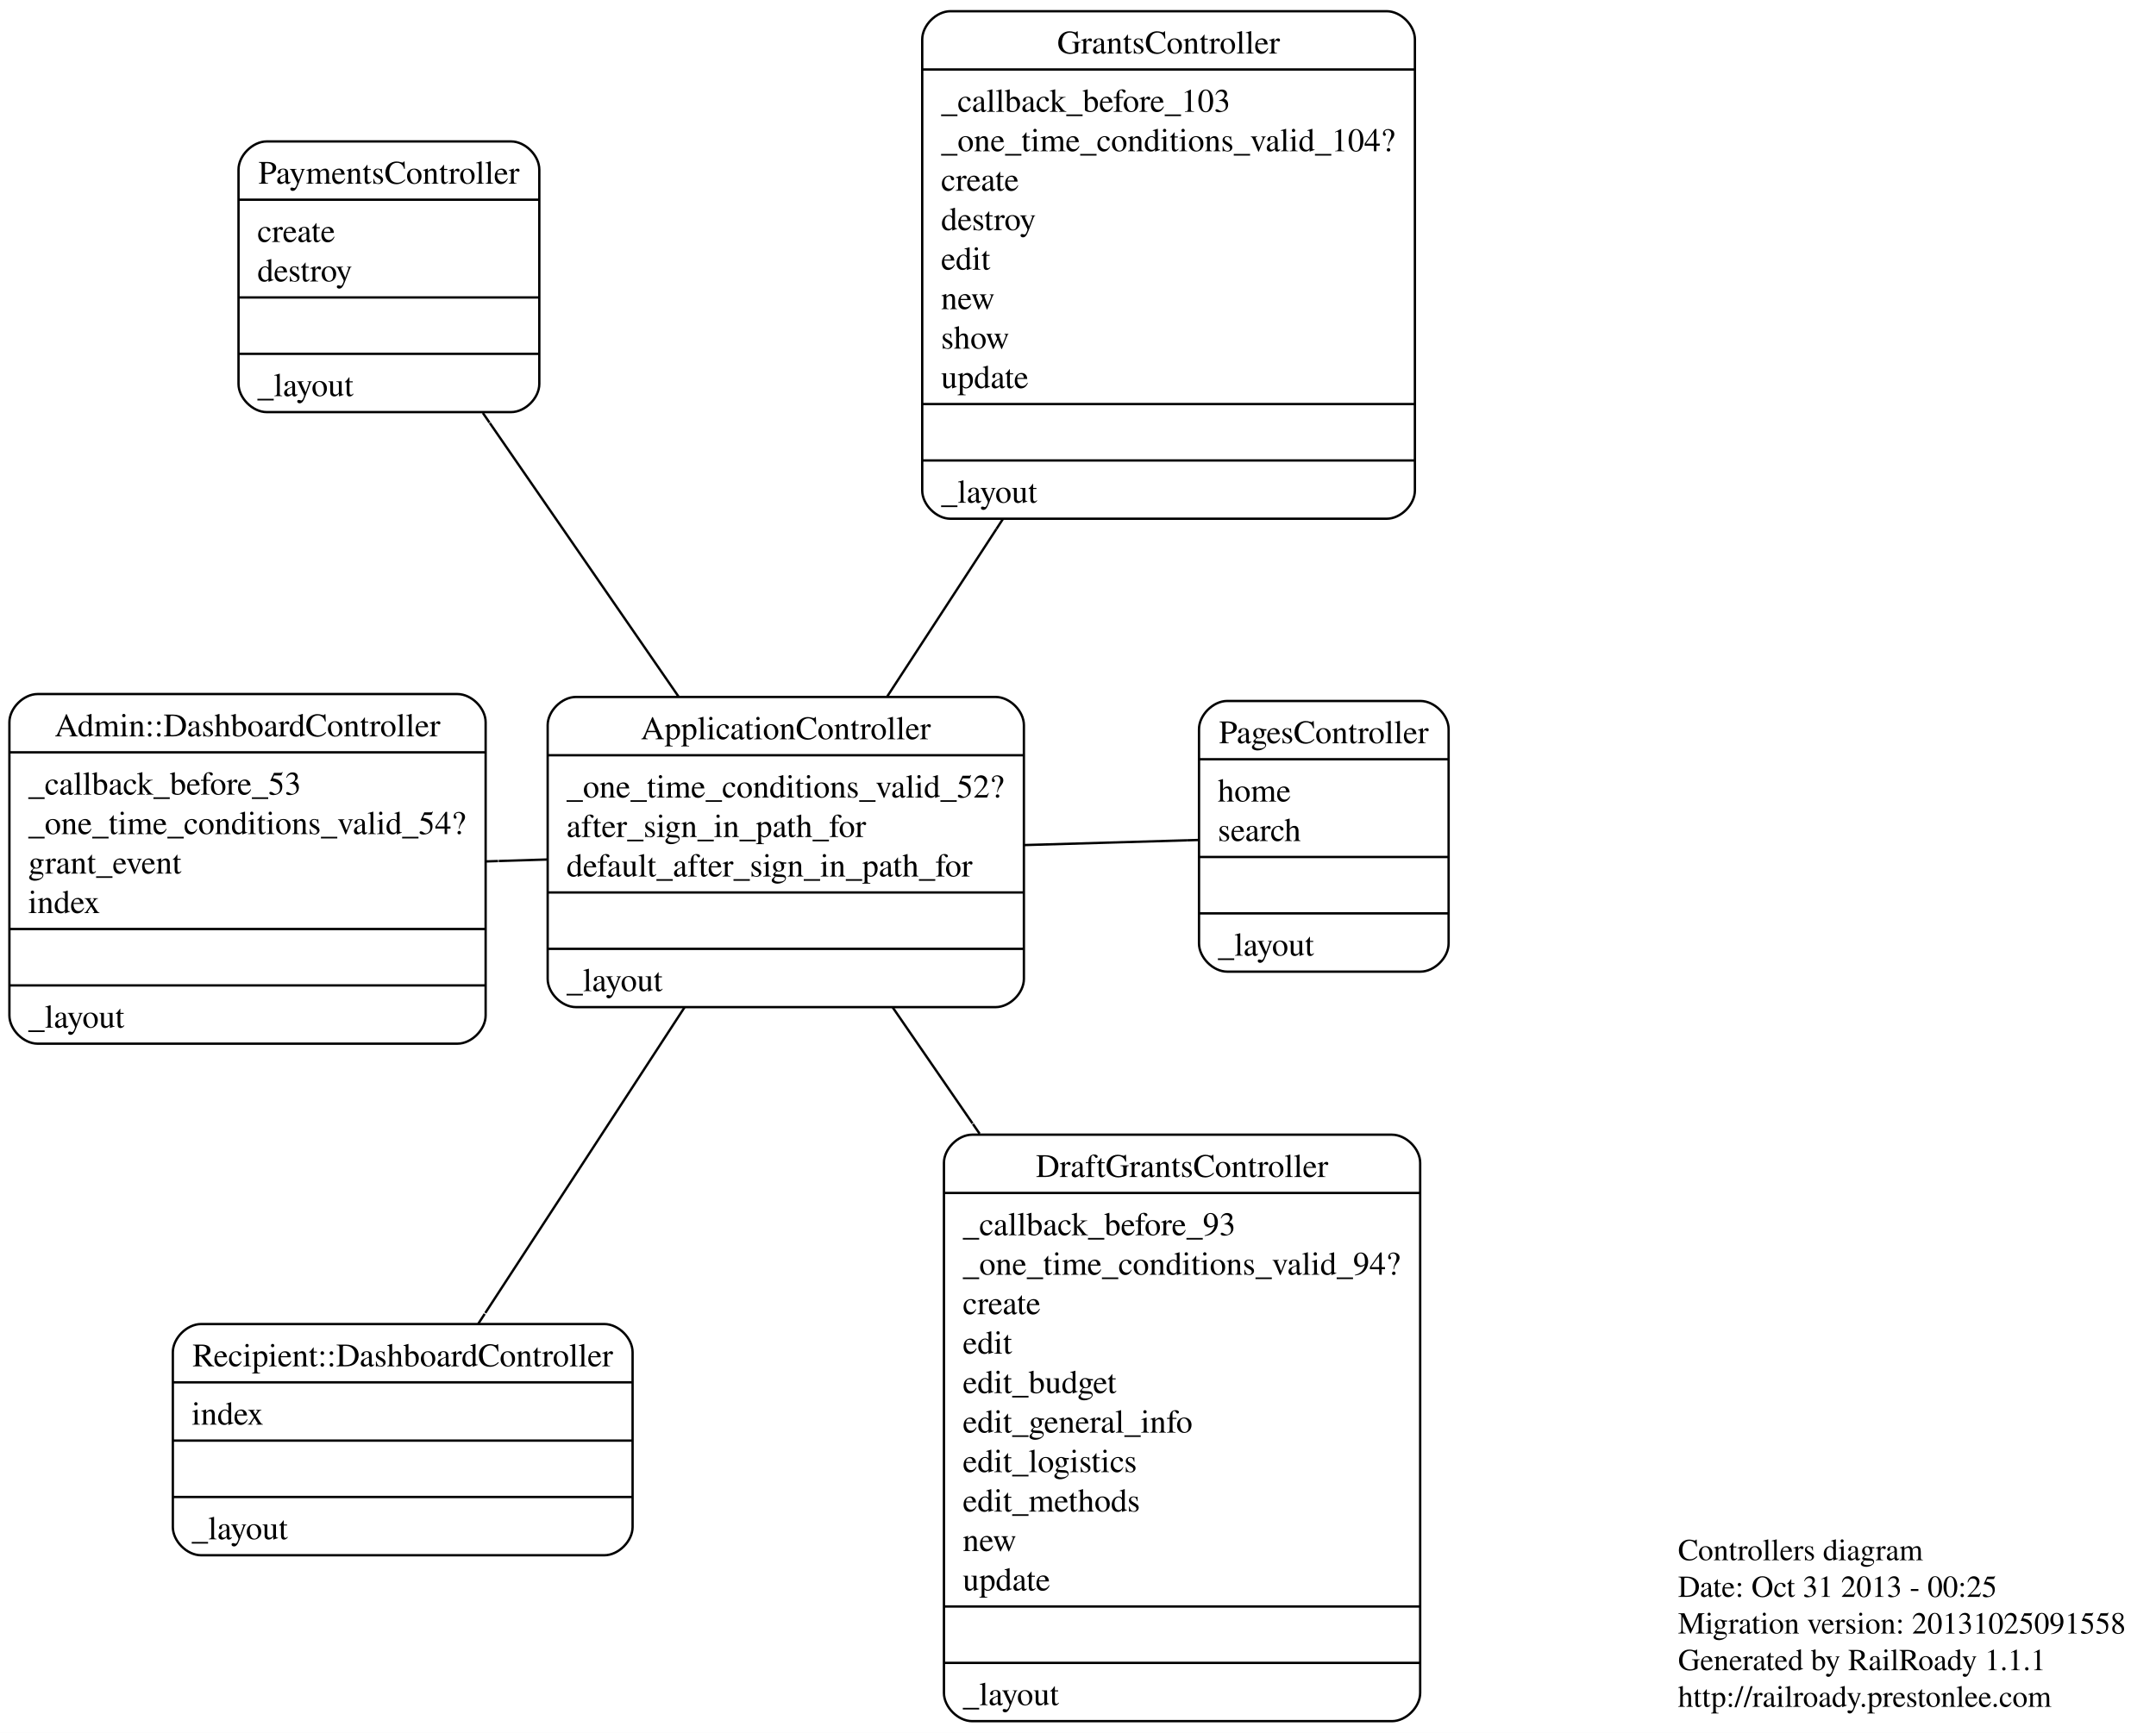
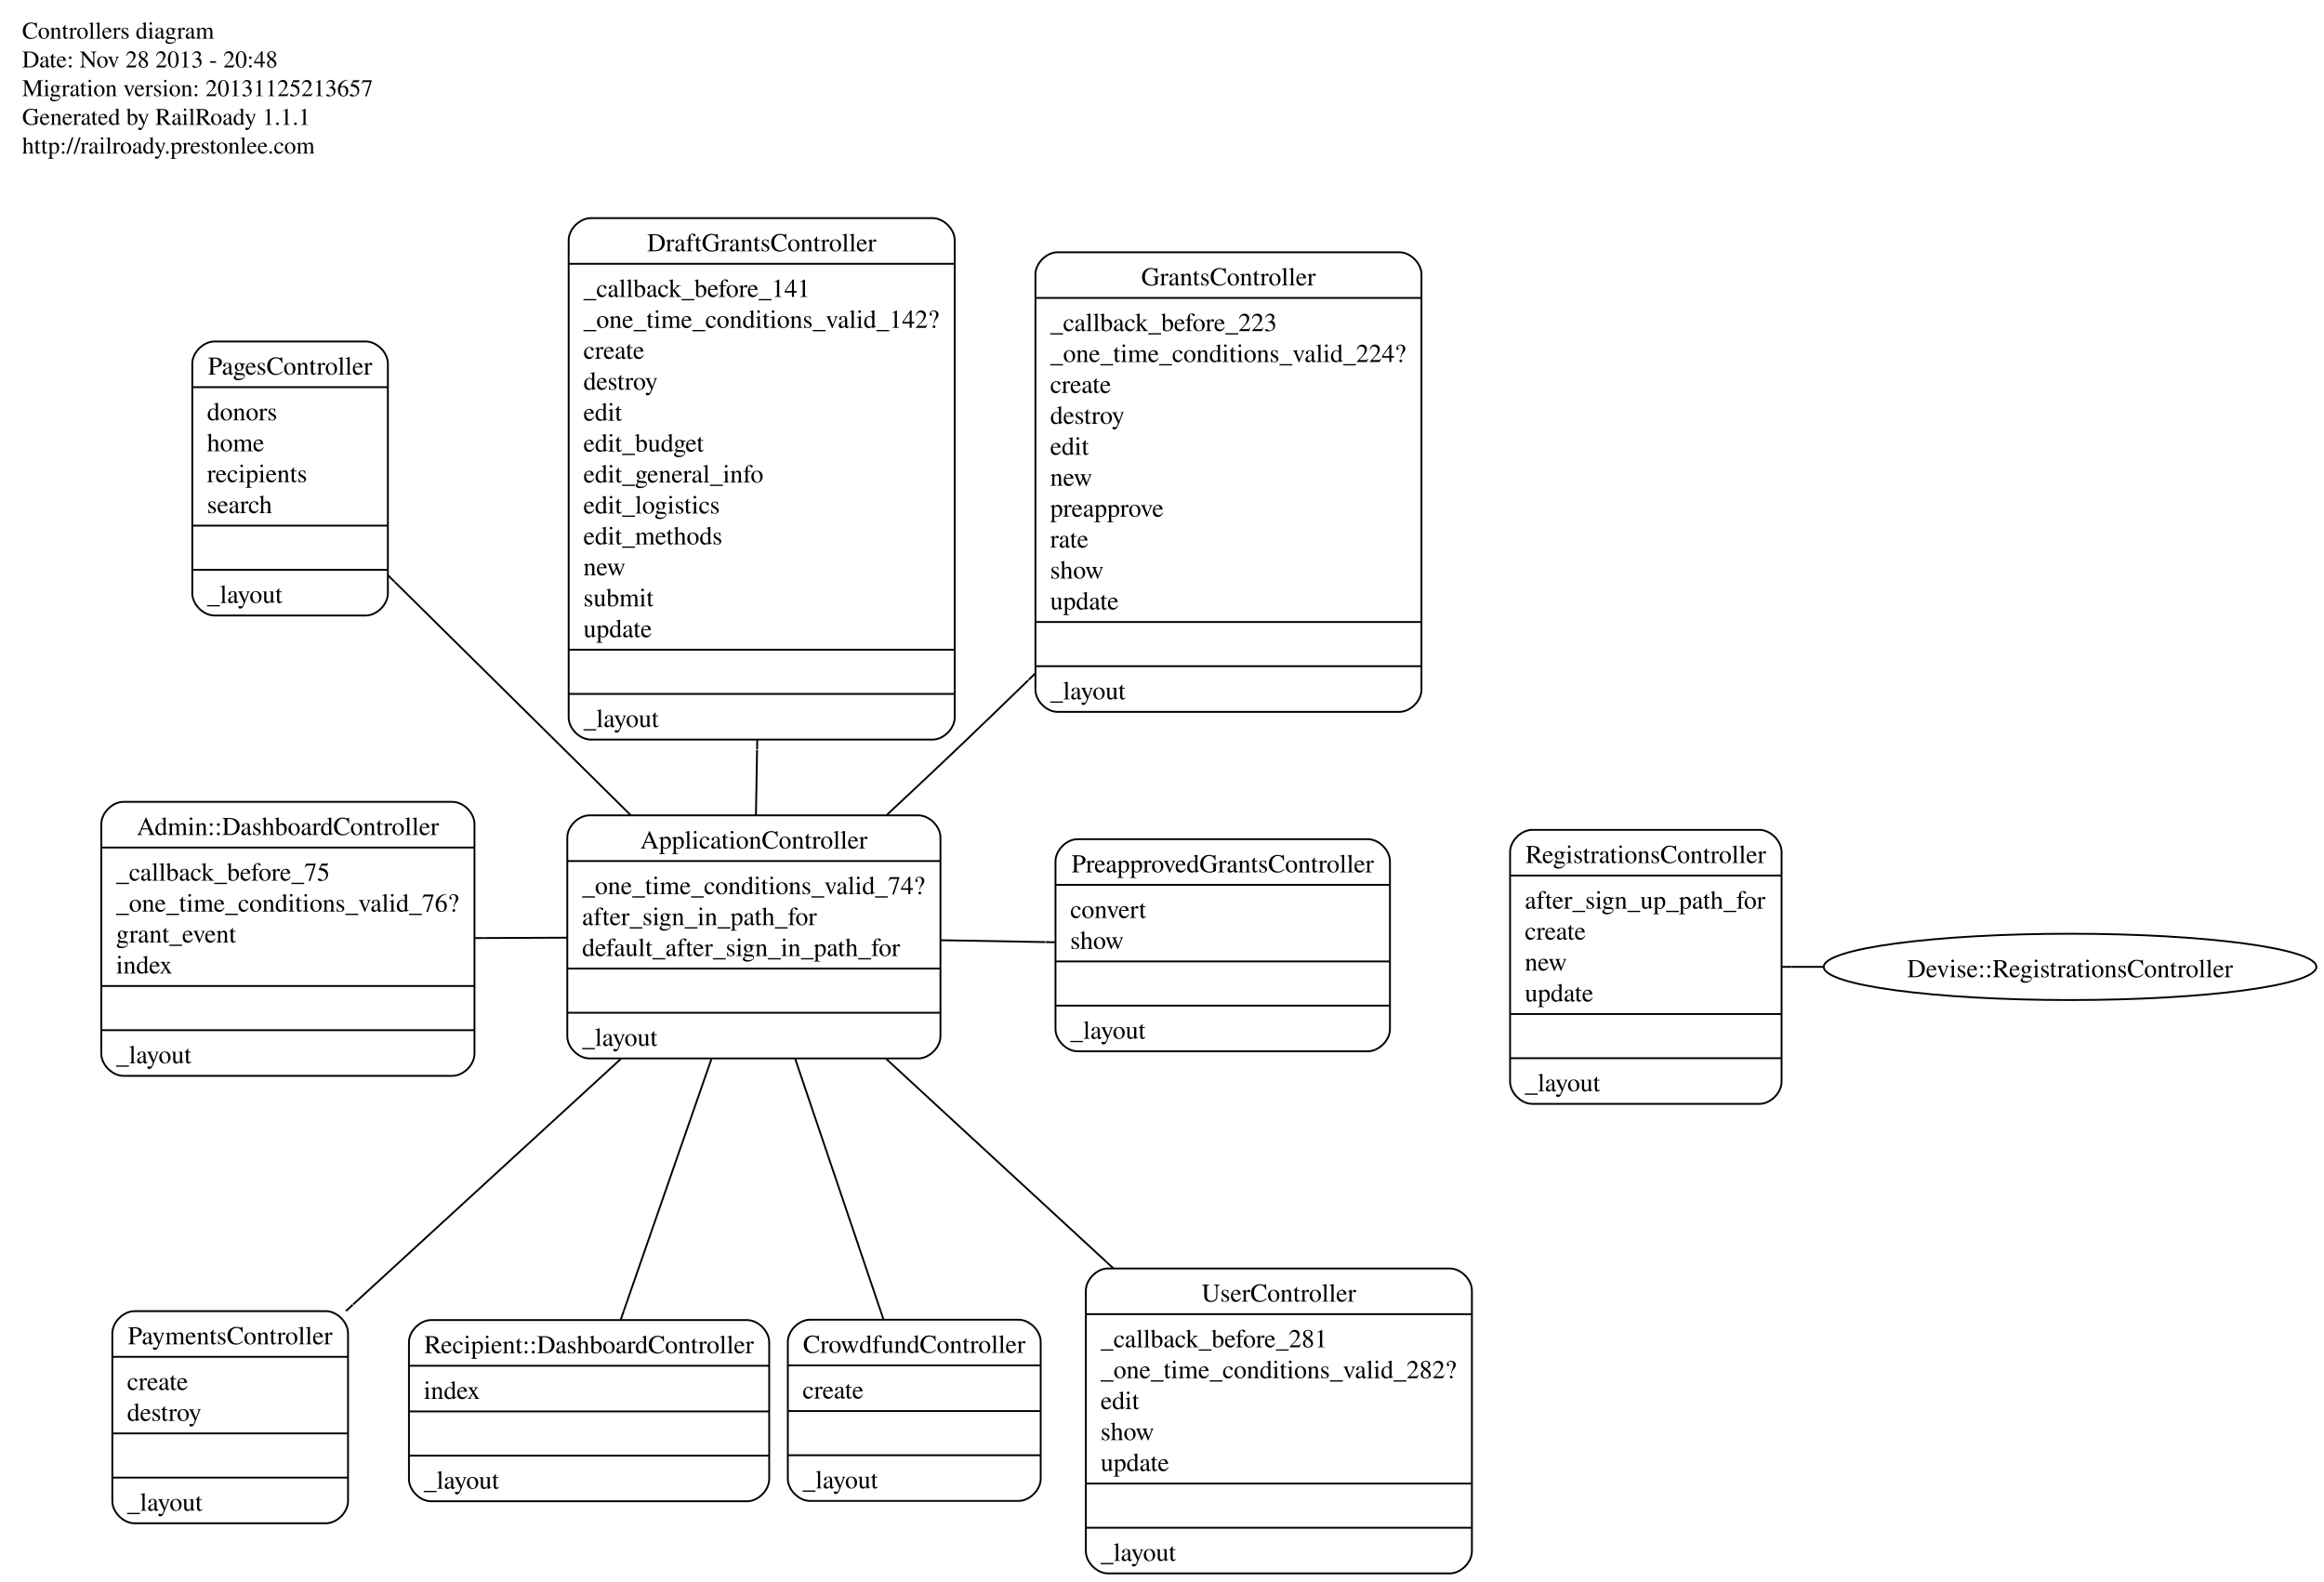
- <svg xmlns="http://www.w3.org/2000/svg" width="917pt" height="737pt" viewBox="0.00 0.00 917.38 736.76">
-   <g id="graph0" class="graph" transform="scale(1 1) rotate(0) translate(4 732.758)">
-     <polygon fill="white" stroke="white" points="-4,4 -4,-732.758 913.375,-732.758 913.375,4 -4,4" />
+ <svg xmlns="http://www.w3.org/2000/svg" width="1262pt" height="859pt" viewBox="0.00 0.00 1261.96 859.00">
+   <g id="graph0" class="graph" transform="scale(1 1) rotate(0) translate(4 855)">
+     <polygon fill="white" stroke="white" points="-4,4 -4,-855 1257.96,-855 1257.96,4 -4,4" />
    <g id="node1" class="node">
-       <text text-anchor="start" x="710" y="-69" font-family="Times,serif" font-size="13.00">Controllers diagram</text>
-       <text text-anchor="start" x="710" y="-53.4" font-family="Times,serif" font-size="13.00">Date: Oct 31 2013 - 00:25</text>
-       <text text-anchor="start" x="710" y="-37.8" font-family="Times,serif" font-size="13.00">Migration version: 20131025091558</text>
-       <text text-anchor="start" x="710" y="-22.2" font-family="Times,serif" font-size="13.00">Generated by RailRoady 1.1.1</text>
-       <text text-anchor="start" x="710" y="-6.6" font-family="Times,serif" font-size="13.00">http://railroady.prestonlee.com</text>
+       <text text-anchor="start" x="8" y="-834" font-family="Times,serif" font-size="13.00">Controllers diagram</text>
+       <text text-anchor="start" x="8" y="-818.4" font-family="Times,serif" font-size="13.00">Date: Nov 28 2013 - 20:48</text>
+       <text text-anchor="start" x="8" y="-802.8" font-family="Times,serif" font-size="13.00">Migration version: 20131125213657</text>
+       <text text-anchor="start" x="8" y="-787.2" font-family="Times,serif" font-size="13.00">Generated by RailRoady 1.1.1</text>
+       <text text-anchor="start" x="8" y="-771.6" font-family="Times,serif" font-size="13.00">http://railroady.prestonlee.com</text>
    </g>
    <g id="node2" class="node">
-       <path fill="none" stroke="black" d="M12,-288.838C12,-288.838 190.635,-288.838 190.635,-288.838 196.635,-288.838 202.635,-294.838 202.635,-300.838 202.635,-300.838 202.635,-425.638 202.635,-425.638 202.635,-431.638 196.635,-437.638 190.635,-437.638 190.635,-437.638 12,-437.638 12,-437.638 6,-437.638 0,-431.638 0,-425.638 0,-425.638 0,-300.838 0,-300.838 0,-294.838 6,-288.838 12,-288.838" />
-       <text text-anchor="middle" x="101.317" y="-419.638" font-family="Times,serif" font-size="14.00">Admin::DashboardController</text>
-       <polyline fill="none" stroke="black" points="0,-412.838 202.635,-412.838 " />
-       <text text-anchor="start" x="8" y="-394.838" font-family="Times,serif" font-size="14.00">_callback_before_53</text>
-       <text text-anchor="start" x="8" y="-378.038" font-family="Times,serif" font-size="14.00">_one_time_conditions_valid_54?</text>
-       <text text-anchor="start" x="8" y="-361.238" font-family="Times,serif" font-size="14.00">grant_event</text>
-       <text text-anchor="start" x="8" y="-344.438" font-family="Times,serif" font-size="14.00">index</text>
-       <polyline fill="none" stroke="black" points="0,-337.638 202.635,-337.638 " />
-       <polyline fill="none" stroke="black" points="0,-313.638 202.635,-313.638 " />
-       <text text-anchor="start" x="8" y="-295.638" font-family="Times,serif" font-size="14.00">_layout</text>
+       <path fill="none" stroke="black" d="M63,-270.717C63,-270.717 241.635,-270.717 241.635,-270.717 247.635,-270.717 253.635,-276.717 253.635,-282.717 253.635,-282.717 253.635,-407.517 253.635,-407.517 253.635,-413.517 247.635,-419.517 241.635,-419.517 241.635,-419.517 63,-419.517 63,-419.517 57,-419.517 51,-413.517 51,-407.517 51,-407.517 51,-282.717 51,-282.717 51,-276.717 57,-270.717 63,-270.717" />
+       <text text-anchor="middle" x="152.317" y="-401.517" font-family="Times,serif" font-size="14.00">Admin::DashboardController</text>
+       <polyline fill="none" stroke="black" points="51,-394.717 253.635,-394.717 " />
+       <text text-anchor="start" x="59" y="-376.717" font-family="Times,serif" font-size="14.00">_callback_before_75</text>
+       <text text-anchor="start" x="59" y="-359.917" font-family="Times,serif" font-size="14.00">_one_time_conditions_valid_76?</text>
+       <text text-anchor="start" x="59" y="-343.117" font-family="Times,serif" font-size="14.00">grant_event</text>
+       <text text-anchor="start" x="59" y="-326.317" font-family="Times,serif" font-size="14.00">index</text>
+       <polyline fill="none" stroke="black" points="51,-319.517 253.635,-319.517 " />
+       <polyline fill="none" stroke="black" points="51,-295.517 253.635,-295.517 " />
+       <text text-anchor="start" x="59" y="-277.517" font-family="Times,serif" font-size="14.00">_layout</text>
    </g>
    <g id="node3" class="node">
-       <path fill="none" stroke="black" d="M241.035,-304.397C241.035,-304.397 419.67,-304.397 419.67,-304.397 425.67,-304.397 431.67,-310.397 431.67,-316.397 431.67,-316.397 431.67,-424.397 431.67,-424.397 431.67,-430.397 425.67,-436.397 419.67,-436.397 419.67,-436.397 241.035,-436.397 241.035,-436.397 235.035,-436.397 229.035,-430.397 229.035,-424.397 229.035,-424.397 229.035,-316.397 229.035,-316.397 229.035,-310.397 235.035,-304.397 241.035,-304.397" />
-       <text text-anchor="middle" x="330.353" y="-418.397" font-family="Times,serif" font-size="14.00">ApplicationController</text>
-       <polyline fill="none" stroke="black" points="229.035,-411.597 431.67,-411.597 " />
-       <text text-anchor="start" x="237.035" y="-393.597" font-family="Times,serif" font-size="14.00">_one_time_conditions_valid_52?</text>
-       <text text-anchor="start" x="237.035" y="-376.797" font-family="Times,serif" font-size="14.00">after_sign_in_path_for</text>
-       <text text-anchor="start" x="237.035" y="-359.997" font-family="Times,serif" font-size="14.00">default_after_sign_in_path_for</text>
-       <polyline fill="none" stroke="black" points="229.035,-353.197 431.67,-353.197 " />
-       <polyline fill="none" stroke="black" points="229.035,-329.197 431.67,-329.197 " />
-       <text text-anchor="start" x="237.035" y="-311.197" font-family="Times,serif" font-size="14.00">_layout</text>
+       <path fill="none" stroke="black" d="M316.043,-280.184C316.043,-280.184 494.677,-280.184 494.677,-280.184 500.677,-280.184 506.677,-286.184 506.677,-292.184 506.677,-292.184 506.677,-400.184 506.677,-400.184 506.677,-406.184 500.677,-412.184 494.677,-412.184 494.677,-412.184 316.043,-412.184 316.043,-412.184 310.043,-412.184 304.043,-406.184 304.043,-400.184 304.043,-400.184 304.043,-292.184 304.043,-292.184 304.043,-286.184 310.043,-280.184 316.043,-280.184" />
+       <text text-anchor="middle" x="405.36" y="-394.184" font-family="Times,serif" font-size="14.00">ApplicationController</text>
+       <polyline fill="none" stroke="black" points="304.043,-387.384 506.677,-387.384 " />
+       <text text-anchor="start" x="312.043" y="-369.384" font-family="Times,serif" font-size="14.00">_one_time_conditions_valid_74?</text>
+       <text text-anchor="start" x="312.043" y="-352.584" font-family="Times,serif" font-size="14.00">after_sign_in_path_for</text>
+       <text text-anchor="start" x="312.043" y="-335.784" font-family="Times,serif" font-size="14.00">default_after_sign_in_path_for</text>
+       <polyline fill="none" stroke="black" points="304.043,-328.984 506.677,-328.984 " />
+       <polyline fill="none" stroke="black" points="304.043,-304.984 506.677,-304.984 " />
+       <text text-anchor="start" x="312.043" y="-286.984" font-family="Times,serif" font-size="14.00">_layout</text>
    </g>
    <g id="edge1" class="edge">
-       <path fill="none" stroke="black" d="M228.894,-367.225C222.029,-367.011 215.101,-366.794 208.209,-366.579" />
-       <polyline fill="none" stroke="black" points="202.948,-366.414 207.945,-366.571 " />
+       <path fill="none" stroke="black" d="M303.896,-345.756C289.072,-345.694 273.77,-345.629 258.849,-345.566" />
+       <polyline fill="none" stroke="black" points="253.804,-345.545 258.804,-345.566 " />
    </g>
    <g id="node4" class="node">
-       <path fill="none" stroke="black" d="M409.648,-0.5C409.648,-0.5 588.282,-0.5 588.282,-0.5 594.282,-0.5 600.282,-6.5 600.282,-12.5 600.282,-12.5 600.282,-238.1 600.282,-238.1 600.282,-244.1 594.282,-250.1 588.282,-250.1 588.282,-250.1 409.648,-250.1 409.648,-250.1 403.648,-250.1 397.648,-244.1 397.648,-238.1 397.648,-238.1 397.648,-12.5 397.648,-12.5 397.648,-6.5 403.648,-0.5 409.648,-0.5" />
-       <text text-anchor="middle" x="498.965" y="-232.1" font-family="Times,serif" font-size="14.00">DraftGrantsController</text>
-       <polyline fill="none" stroke="black" points="397.648,-225.3 600.282,-225.3 " />
-       <text text-anchor="start" x="405.648" y="-207.3" font-family="Times,serif" font-size="14.00">_callback_before_93</text>
-       <text text-anchor="start" x="405.648" y="-190.5" font-family="Times,serif" font-size="14.00">_one_time_conditions_valid_94?</text>
-       <text text-anchor="start" x="405.648" y="-173.7" font-family="Times,serif" font-size="14.00">create</text>
-       <text text-anchor="start" x="405.648" y="-156.9" font-family="Times,serif" font-size="14.00">edit</text>
-       <text text-anchor="start" x="405.648" y="-140.1" font-family="Times,serif" font-size="14.00">edit_budget</text>
-       <text text-anchor="start" x="405.648" y="-123.3" font-family="Times,serif" font-size="14.00">edit_general_info</text>
-       <text text-anchor="start" x="405.648" y="-106.5" font-family="Times,serif" font-size="14.00">edit_logistics</text>
-       <text text-anchor="start" x="405.648" y="-89.7" font-family="Times,serif" font-size="14.00">edit_methods</text>
-       <text text-anchor="start" x="405.648" y="-72.9" font-family="Times,serif" font-size="14.00">new</text>
-       <text text-anchor="start" x="405.648" y="-56.1" font-family="Times,serif" font-size="14.00">update</text>
-       <polyline fill="none" stroke="black" points="397.648,-49.3 600.282,-49.3 " />
-       <polyline fill="none" stroke="black" points="397.648,-25.3 600.282,-25.3 " />
-       <text text-anchor="start" x="405.648" y="-7.3" font-family="Times,serif" font-size="14.00">_layout</text>
+       <path fill="none" stroke="black" d="M435.795,-39.868C435.795,-39.868 549.112,-39.868 549.112,-39.868 555.112,-39.868 561.112,-45.868 561.112,-51.868 561.112,-51.868 561.112,-126.268 561.112,-126.268 561.112,-132.268 555.112,-138.268 549.112,-138.268 549.112,-138.268 435.795,-138.268 435.795,-138.268 429.795,-138.268 423.795,-132.268 423.795,-126.268 423.795,-126.268 423.795,-51.868 423.795,-51.868 423.795,-45.868 429.795,-39.868 435.795,-39.868" />
+       <text text-anchor="middle" x="492.454" y="-120.268" font-family="Times,serif" font-size="14.00">CrowdfundController</text>
+       <polyline fill="none" stroke="black" points="423.795,-113.468 561.112,-113.468 " />
+       <text text-anchor="start" x="431.795" y="-95.469" font-family="Times,serif" font-size="14.00">create</text>
+       <polyline fill="none" stroke="black" points="423.795,-88.668 561.112,-88.668 " />
+       <polyline fill="none" stroke="black" points="423.795,-64.668 561.112,-64.668 " />
+       <text text-anchor="start" x="431.795" y="-46.669" font-family="Times,serif" font-size="14.00">_layout</text>
    </g>
    <g id="edge2" class="edge">
-       <path fill="none" stroke="black" d="M375.76,-304.393C386.37,-288.969 398.033,-272.015 409.823,-254.877" />
-       <polyline fill="none" stroke="black" points="412.823,-250.517 409.989,-254.636 " />
+       <path fill="none" stroke="black" d="M427.789,-279.97C442.173,-237.505 460.614,-183.066 474.119,-143.196" />
+       <polyline fill="none" stroke="black" points="475.741,-138.408 474.137,-143.143 " />
    </g>
    <g id="node5" class="node">
-       <path fill="none" stroke="black" d="M400.405,-512.258C400.405,-512.258 586.04,-512.258 586.04,-512.258 592.04,-512.258 598.04,-518.258 598.04,-524.258 598.04,-524.258 598.04,-716.258 598.04,-716.258 598.04,-722.258 592.04,-728.258 586.04,-728.258 586.04,-728.258 400.405,-728.258 400.405,-728.258 394.405,-728.258 388.405,-722.258 388.405,-716.258 388.405,-716.258 388.405,-524.258 388.405,-524.258 388.405,-518.258 394.405,-512.258 400.405,-512.258" />
-       <text text-anchor="middle" x="493.223" y="-710.258" font-family="Times,serif" font-size="14.00">GrantsController</text>
-       <polyline fill="none" stroke="black" points="388.405,-703.458 598.04,-703.458 " />
-       <text text-anchor="start" x="396.405" y="-685.458" font-family="Times,serif" font-size="14.00">_callback_before_103</text>
-       <text text-anchor="start" x="396.405" y="-668.658" font-family="Times,serif" font-size="14.00">_one_time_conditions_valid_104?</text>
-       <text text-anchor="start" x="396.405" y="-651.858" font-family="Times,serif" font-size="14.00">create</text>
-       <text text-anchor="start" x="396.405" y="-635.058" font-family="Times,serif" font-size="14.00">destroy</text>
-       <text text-anchor="start" x="396.405" y="-618.258" font-family="Times,serif" font-size="14.00">edit</text>
-       <text text-anchor="start" x="396.405" y="-601.458" font-family="Times,serif" font-size="14.00">new</text>
-       <text text-anchor="start" x="396.405" y="-584.658" font-family="Times,serif" font-size="14.00">show</text>
-       <text text-anchor="start" x="396.405" y="-567.858" font-family="Times,serif" font-size="14.00">update</text>
-       <polyline fill="none" stroke="black" points="388.405,-561.058 598.04,-561.058 " />
-       <polyline fill="none" stroke="black" points="388.405,-537.058 598.04,-537.058 " />
-       <text text-anchor="start" x="396.405" y="-519.058" font-family="Times,serif" font-size="14.00">_layout</text>
+       <path fill="none" stroke="black" d="M316.783,-453.34C316.783,-453.34 502.417,-453.34 502.417,-453.34 508.417,-453.34 514.417,-459.34 514.417,-465.34 514.417,-465.34 514.417,-724.54 514.417,-724.54 514.417,-730.54 508.417,-736.54 502.417,-736.54 502.417,-736.54 316.783,-736.54 316.783,-736.54 310.783,-736.54 304.783,-730.54 304.783,-724.54 304.783,-724.54 304.783,-465.34 304.783,-465.34 304.783,-459.34 310.783,-453.34 316.783,-453.34" />
+       <text text-anchor="middle" x="409.6" y="-718.54" font-family="Times,serif" font-size="14.00">DraftGrantsController</text>
+       <polyline fill="none" stroke="black" points="304.783,-711.74 514.417,-711.74 " />
+       <text text-anchor="start" x="312.783" y="-693.74" font-family="Times,serif" font-size="14.00">_callback_before_141</text>
+       <text text-anchor="start" x="312.783" y="-676.94" font-family="Times,serif" font-size="14.00">_one_time_conditions_valid_142?</text>
+       <text text-anchor="start" x="312.783" y="-660.14" font-family="Times,serif" font-size="14.00">create</text>
+       <text text-anchor="start" x="312.783" y="-643.34" font-family="Times,serif" font-size="14.00">destroy</text>
+       <text text-anchor="start" x="312.783" y="-626.54" font-family="Times,serif" font-size="14.00">edit</text>
+       <text text-anchor="start" x="312.783" y="-609.74" font-family="Times,serif" font-size="14.00">edit_budget</text>
+       <text text-anchor="start" x="312.783" y="-592.94" font-family="Times,serif" font-size="14.00">edit_general_info</text>
+       <text text-anchor="start" x="312.783" y="-576.14" font-family="Times,serif" font-size="14.00">edit_logistics</text>
+       <text text-anchor="start" x="312.783" y="-559.34" font-family="Times,serif" font-size="14.00">edit_methods</text>
+       <text text-anchor="start" x="312.783" y="-542.54" font-family="Times,serif" font-size="14.00">new</text>
+       <text text-anchor="start" x="312.783" y="-525.74" font-family="Times,serif" font-size="14.00">submit</text>
+       <text text-anchor="start" x="312.783" y="-508.94" font-family="Times,serif" font-size="14.00">update</text>
+       <polyline fill="none" stroke="black" points="304.783,-502.14 514.417,-502.14 " />
+       <polyline fill="none" stroke="black" points="304.783,-478.14 514.417,-478.14 " />
+       <text text-anchor="start" x="312.783" y="-460.14" font-family="Times,serif" font-size="14.00">_layout</text>
    </g>
    <g id="edge3" class="edge">
-       <path fill="none" stroke="black" d="M373.571,-436.699C387.825,-458.566 404.099,-483.532 419.956,-507.858" />
-       <polyline fill="none" stroke="black" points="422.703,-512.073 419.973,-507.884 " />
+       <path fill="none" stroke="black" d="M406.485,-412.193C406.676,-423.402 406.881,-435.429 407.091,-447.766" />
+       <polyline fill="none" stroke="black" points="407.182,-453.07 407.097,-448.071 " />
    </g>
    <g id="node6" class="node">
-       <path fill="none" stroke="black" d="M518.179,-319.494C518.179,-319.494 600.386,-319.494 600.386,-319.494 606.386,-319.494 612.386,-325.494 612.386,-331.494 612.386,-331.494 612.386,-422.694 612.386,-422.694 612.386,-428.694 606.386,-434.694 600.386,-434.694 600.386,-434.694 518.179,-434.694 518.179,-434.694 512.179,-434.694 506.179,-428.694 506.179,-422.694 506.179,-422.694 506.179,-331.494 506.179,-331.494 506.179,-325.494 512.179,-319.494 518.179,-319.494" />
-       <text text-anchor="middle" x="559.282" y="-416.694" font-family="Times,serif" font-size="14.00">PagesController</text>
-       <polyline fill="none" stroke="black" points="506.179,-409.894 612.386,-409.894 " />
-       <text text-anchor="start" x="514.179" y="-391.894" font-family="Times,serif" font-size="14.00">home</text>
-       <text text-anchor="start" x="514.179" y="-375.094" font-family="Times,serif" font-size="14.00">search</text>
-       <polyline fill="none" stroke="black" points="506.179,-368.294 612.386,-368.294 " />
-       <polyline fill="none" stroke="black" points="506.179,-344.294 612.386,-344.294 " />
-       <text text-anchor="start" x="514.179" y="-326.294" font-family="Times,serif" font-size="14.00">_layout</text>
+       <path fill="none" stroke="black" d="M570.248,-468.399C570.248,-468.399 755.883,-468.399 755.883,-468.399 761.883,-468.399 767.883,-474.399 767.883,-480.399 767.883,-480.399 767.883,-705.999 767.883,-705.999 767.883,-711.999 761.883,-717.999 755.883,-717.999 755.883,-717.999 570.248,-717.999 570.248,-717.999 564.248,-717.999 558.248,-711.999 558.248,-705.999 558.248,-705.999 558.248,-480.399 558.248,-480.399 558.248,-474.399 564.248,-468.399 570.248,-468.399" />
+       <text text-anchor="middle" x="663.066" y="-699.999" font-family="Times,serif" font-size="14.00">GrantsController</text>
+       <polyline fill="none" stroke="black" points="558.248,-693.199 767.883,-693.199 " />
+       <text text-anchor="start" x="566.248" y="-675.199" font-family="Times,serif" font-size="14.00">_callback_before_223</text>
+       <text text-anchor="start" x="566.248" y="-658.399" font-family="Times,serif" font-size="14.00">_one_time_conditions_valid_224?</text>
+       <text text-anchor="start" x="566.248" y="-641.599" font-family="Times,serif" font-size="14.00">create</text>
+       <text text-anchor="start" x="566.248" y="-624.799" font-family="Times,serif" font-size="14.00">destroy</text>
+       <text text-anchor="start" x="566.248" y="-607.999" font-family="Times,serif" font-size="14.00">edit</text>
+       <text text-anchor="start" x="566.248" y="-591.199" font-family="Times,serif" font-size="14.00">new</text>
+       <text text-anchor="start" x="566.248" y="-574.399" font-family="Times,serif" font-size="14.00">preapprove</text>
+       <text text-anchor="start" x="566.248" y="-557.599" font-family="Times,serif" font-size="14.00">rate</text>
+       <text text-anchor="start" x="566.248" y="-540.799" font-family="Times,serif" font-size="14.00">show</text>
+       <text text-anchor="start" x="566.248" y="-523.999" font-family="Times,serif" font-size="14.00">update</text>
+       <polyline fill="none" stroke="black" points="558.248,-517.199 767.883,-517.199 " />
+       <polyline fill="none" stroke="black" points="558.248,-493.199 767.883,-493.199 " />
+       <text text-anchor="start" x="566.248" y="-475.199" font-family="Times,serif" font-size="14.00">_layout</text>
    </g>
    <g id="edge4" class="edge">
-       <path fill="none" stroke="black" d="M431.764,-373.363C455.459,-374.057 479.909,-374.772 500.983,-375.388" />
-       <polyline fill="none" stroke="black" points="505.984,-375.535 500.986,-375.388 " />
+       <path fill="none" stroke="black" d="M477.523,-412.413C490.918,-424.876 504.743,-437.852 517.617,-450.14 529.576,-461.553 542.008,-473.559 554.344,-485.564" />
+       <polyline fill="none" stroke="black" points="558.169,-489.288 554.587,-485.8 " />
    </g>
    <g id="node7" class="node">
-       <path fill="none" stroke="black" d="M109.49,-557.637C109.49,-557.637 213.476,-557.637 213.476,-557.637 219.476,-557.637 225.476,-563.637 225.476,-569.637 225.476,-569.637 225.476,-660.837 225.476,-660.837 225.476,-666.837 219.476,-672.837 213.476,-672.837 213.476,-672.837 109.49,-672.837 109.49,-672.837 103.49,-672.837 97.49,-666.837 97.49,-660.837 97.49,-660.837 97.49,-569.637 97.49,-569.637 97.49,-563.637 103.49,-557.637 109.49,-557.637" />
-       <text text-anchor="middle" x="161.483" y="-654.837" font-family="Times,serif" font-size="14.00">PaymentsController</text>
-       <polyline fill="none" stroke="black" points="97.49,-648.037 225.476,-648.037 " />
-       <text text-anchor="start" x="105.49" y="-630.037" font-family="Times,serif" font-size="14.00">create</text>
-       <text text-anchor="start" x="105.49" y="-613.237" font-family="Times,serif" font-size="14.00">destroy</text>
-       <polyline fill="none" stroke="black" points="97.49,-606.437 225.476,-606.437 " />
-       <polyline fill="none" stroke="black" points="97.49,-582.437 225.476,-582.437 " />
-       <text text-anchor="start" x="105.49" y="-564.437" font-family="Times,serif" font-size="14.00">_layout</text>
+       <path fill="none" stroke="black" d="M112.401,-520.732C112.401,-520.732 194.608,-520.732 194.608,-520.732 200.608,-520.732 206.608,-526.732 206.608,-532.732 206.608,-532.732 206.608,-657.532 206.608,-657.532 206.608,-663.532 200.608,-669.532 194.608,-669.532 194.608,-669.532 112.401,-669.532 112.401,-669.532 106.401,-669.532 100.401,-663.532 100.401,-657.532 100.401,-657.532 100.401,-532.732 100.401,-532.732 100.401,-526.732 106.401,-520.732 112.401,-520.732" />
+       <text text-anchor="middle" x="153.504" y="-651.532" font-family="Times,serif" font-size="14.00">PagesController</text>
+       <polyline fill="none" stroke="black" points="100.401,-644.732 206.608,-644.732 " />
+       <text text-anchor="start" x="108.401" y="-626.732" font-family="Times,serif" font-size="14.00">donors</text>
+       <text text-anchor="start" x="108.401" y="-609.932" font-family="Times,serif" font-size="14.00">home</text>
+       <text text-anchor="start" x="108.401" y="-593.132" font-family="Times,serif" font-size="14.00">recipients</text>
+       <text text-anchor="start" x="108.401" y="-576.332" font-family="Times,serif" font-size="14.00">search</text>
+       <polyline fill="none" stroke="black" points="100.401,-569.532 206.608,-569.532 " />
+       <polyline fill="none" stroke="black" points="100.401,-545.532 206.608,-545.532 " />
+       <text text-anchor="start" x="108.401" y="-527.532" font-family="Times,serif" font-size="14.00">_layout</text>
    </g>
    <g id="edge5" class="edge">
-       <path fill="none" stroke="black" d="M284.654,-436.654C259.687,-472.854 228.95,-517.419 204.427,-552.974" />
-       <polyline fill="none" stroke="black" points="201.468,-557.264 204.307,-553.148 " />
+       <path fill="none" stroke="black" d="M338.528,-412.244C298.576,-451.735 248.359,-501.372 210.326,-538.966" />
+       <polyline fill="none" stroke="black" points="206.684,-542.566 210.24,-539.051 " />
    </g>
    <g id="node8" class="node">
-       <path fill="none" stroke="black" d="M81.543,-71.106C81.543,-71.106 253.165,-71.106 253.165,-71.106 259.165,-71.106 265.165,-77.106 265.165,-83.106 265.165,-83.106 265.165,-157.506 265.165,-157.506 265.165,-163.506 259.165,-169.506 253.165,-169.506 253.165,-169.506 81.543,-169.506 81.543,-169.506 75.543,-169.506 69.543,-163.506 69.543,-157.506 69.543,-157.506 69.543,-83.106 69.543,-83.106 69.543,-77.106 75.543,-71.106 81.543,-71.106" />
-       <text text-anchor="middle" x="167.354" y="-151.506" font-family="Times,serif" font-size="14.00">Recipient::DashboardController</text>
-       <polyline fill="none" stroke="black" points="69.543,-144.706 265.165,-144.706 " />
-       <text text-anchor="start" x="77.543" y="-126.706" font-family="Times,serif" font-size="14.00">index</text>
-       <polyline fill="none" stroke="black" points="69.543,-119.906 265.165,-119.906 " />
-       <polyline fill="none" stroke="black" points="69.543,-95.906 265.165,-95.906 " />
-       <text text-anchor="start" x="77.543" y="-77.906" font-family="Times,serif" font-size="14.00">_layout</text>
+       <path fill="none" stroke="black" d="M68.981,-27.725C68.981,-27.725 172.967,-27.725 172.967,-27.725 178.967,-27.725 184.967,-33.725 184.967,-39.725 184.967,-39.725 184.967,-130.925 184.967,-130.925 184.967,-136.925 178.967,-142.925 172.967,-142.925 172.967,-142.925 68.981,-142.925 68.981,-142.925 62.981,-142.925 56.981,-136.925 56.981,-130.925 56.981,-130.925 56.981,-39.725 56.981,-39.725 56.981,-33.725 62.981,-27.725 68.981,-27.725" />
+       <text text-anchor="middle" x="120.974" y="-124.925" font-family="Times,serif" font-size="14.00">PaymentsController</text>
+       <polyline fill="none" stroke="black" points="56.981,-118.125 184.967,-118.125 " />
+       <text text-anchor="start" x="64.981" y="-100.125" font-family="Times,serif" font-size="14.00">create</text>
+       <text text-anchor="start" x="64.981" y="-83.325" font-family="Times,serif" font-size="14.00">destroy</text>
+       <polyline fill="none" stroke="black" points="56.981,-76.525 184.967,-76.525 " />
+       <polyline fill="none" stroke="black" points="56.981,-52.525 184.967,-52.525 " />
+       <text text-anchor="start" x="64.981" y="-34.525" font-family="Times,serif" font-size="14.00">_layout</text>
    </g>
    <g id="edge6" class="edge">
-       <path fill="none" stroke="black" d="M287.314,-304.361C260.848,-263.755 227.362,-212.376 202.499,-174.229" />
-       <polyline fill="none" stroke="black" points="199.51,-169.644 202.24,-173.833 " />
+       <path fill="none" stroke="black" d="M333.23,-280.021C288.504,-238.996 231.449,-186.661 187.759,-146.585" />
+       <polyline fill="none" stroke="black" points="183.841,-142.991 187.525,-146.371 " />
+     </g>
+     <g id="node9" class="node">
+       <path fill="none" stroke="black" d="M581.144,-284.048C581.144,-284.048 738.765,-284.048 738.765,-284.048 744.765,-284.048 750.765,-290.048 750.765,-296.048 750.765,-296.048 750.765,-387.248 750.765,-387.248 750.765,-393.248 744.765,-399.248 738.765,-399.248 738.765,-399.248 581.144,-399.248 581.144,-399.248 575.144,-399.248 569.144,-393.248 569.144,-387.248 569.144,-387.248 569.144,-296.048 569.144,-296.048 569.144,-290.048 575.144,-284.048 581.144,-284.048" />
+       <text text-anchor="middle" x="659.954" y="-381.248" font-family="Times,serif" font-size="14.00">PreapprovedGrantsController</text>
+       <polyline fill="none" stroke="black" points="569.144,-374.448 750.765,-374.448 " />
+       <text text-anchor="start" x="577.144" y="-356.448" font-family="Times,serif" font-size="14.00">convert</text>
+       <text text-anchor="start" x="577.144" y="-339.648" font-family="Times,serif" font-size="14.00">show</text>
+       <polyline fill="none" stroke="black" points="569.144,-332.848 750.765,-332.848 " />
+       <polyline fill="none" stroke="black" points="569.144,-308.848 750.765,-308.848 " />
+       <text text-anchor="start" x="577.144" y="-290.848" font-family="Times,serif" font-size="14.00">_layout</text>
+     </g>
+     <g id="edge7" class="edge">
+       <path fill="none" stroke="black" d="M506.714,-344.378C525.473,-344.044 545.017,-343.696 563.622,-343.365" />
+       <polyline fill="none" stroke="black" points="568.843,-343.272 563.844,-343.361 " />
+     </g>
+     <g id="node10" class="node">
+       <path fill="none" stroke="black" d="M230.054,-39.672C230.054,-39.672 401.675,-39.672 401.675,-39.672 407.675,-39.672 413.675,-45.672 413.675,-51.672 413.675,-51.672 413.675,-126.072 413.675,-126.072 413.675,-132.072 407.675,-138.072 401.675,-138.072 401.675,-138.072 230.054,-138.072 230.054,-138.072 224.054,-138.072 218.054,-132.072 218.054,-126.072 218.054,-126.072 218.054,-51.672 218.054,-51.672 218.054,-45.672 224.054,-39.672 230.054,-39.672" />
+       <text text-anchor="middle" x="315.865" y="-120.072" font-family="Times,serif" font-size="14.00">Recipient::DashboardController</text>
+       <polyline fill="none" stroke="black" points="218.054,-113.272 413.675,-113.272 " />
+       <text text-anchor="start" x="226.054" y="-95.272" font-family="Times,serif" font-size="14.00">index</text>
+       <polyline fill="none" stroke="black" points="218.054,-88.472 413.675,-88.472 " />
+       <polyline fill="none" stroke="black" points="218.054,-64.472 413.675,-64.472 " />
+       <text text-anchor="start" x="226.054" y="-46.471" font-family="Times,serif" font-size="14.00">_layout</text>
+     </g>
+     <g id="edge8" class="edge">
+       <path fill="none" stroke="black" d="M382.313,-279.92C367.532,-237.422 348.583,-182.941 334.705,-143.04" />
+       <polyline fill="none" stroke="black" points="333.038,-138.248 334.681,-142.971 " />
+     </g>
+     <g id="node12" class="node">
+       <path fill="none" stroke="black" d="M597.633,-0.5C597.633,-0.5 783.268,-0.5 783.268,-0.5 789.268,-0.5 795.268,-6.5 795.268,-12.5 795.268,-12.5 795.268,-154.1 795.268,-154.1 795.268,-160.1 789.268,-166.1 783.268,-166.1 783.268,-166.1 597.633,-166.1 597.633,-166.1 591.633,-166.1 585.633,-160.1 585.633,-154.1 585.633,-154.1 585.633,-12.5 585.633,-12.5 585.633,-6.5 591.633,-0.5 597.633,-0.5" />
+       <text text-anchor="middle" x="690.451" y="-148.1" font-family="Times,serif" font-size="14.00">UserController</text>
+       <polyline fill="none" stroke="black" points="585.633,-141.3 795.268,-141.3 " />
+       <text text-anchor="start" x="593.633" y="-123.3" font-family="Times,serif" font-size="14.00">_callback_before_281</text>
+       <text text-anchor="start" x="593.633" y="-106.5" font-family="Times,serif" font-size="14.00">_one_time_conditions_valid_282?</text>
+       <text text-anchor="start" x="593.633" y="-89.7" font-family="Times,serif" font-size="14.00">edit</text>
+       <text text-anchor="start" x="593.633" y="-72.9" font-family="Times,serif" font-size="14.00">show</text>
+       <text text-anchor="start" x="593.633" y="-56.1" font-family="Times,serif" font-size="14.00">update</text>
+       <polyline fill="none" stroke="black" points="585.633,-49.3 795.268,-49.3 " />
+       <polyline fill="none" stroke="black" points="585.633,-25.3 795.268,-25.3 " />
+       <text text-anchor="start" x="593.633" y="-7.3" font-family="Times,serif" font-size="14.00">_layout</text>
+     </g>
+     <g id="edge10" class="edge">
+       <path fill="none" stroke="black" d="M477.3,-279.847C513.575,-246.399 558.01,-205.425 596.904,-169.56" />
+       <polyline fill="none" stroke="black" points="600.65,-166.106 596.974,-169.496 " />
+     </g>
+     <g id="node11" class="node">
+       <path fill="none" stroke="black" d="M828,-255.5C828,-255.5 951.428,-255.5 951.428,-255.5 957.428,-255.5 963.428,-261.5 963.428,-267.5 963.428,-267.5 963.428,-392.3 963.428,-392.3 963.428,-398.3 957.428,-404.3 951.428,-404.3 951.428,-404.3 828,-404.3 828,-404.3 822,-404.3 816,-398.3 816,-392.3 816,-392.3 816,-267.5 816,-267.5 816,-261.5 822,-255.5 828,-255.5" />
+       <text text-anchor="middle" x="889.714" y="-386.3" font-family="Times,serif" font-size="14.00">RegistrationsController</text>
+       <polyline fill="none" stroke="black" points="816,-379.5 963.428,-379.5 " />
+       <text text-anchor="start" x="824" y="-361.5" font-family="Times,serif" font-size="14.00">after_sign_up_path_for</text>
+       <text text-anchor="start" x="824" y="-344.7" font-family="Times,serif" font-size="14.00">create</text>
+       <text text-anchor="start" x="824" y="-327.9" font-family="Times,serif" font-size="14.00">new</text>
+       <text text-anchor="start" x="824" y="-311.1" font-family="Times,serif" font-size="14.00">update</text>
+       <polyline fill="none" stroke="black" points="816,-304.3 963.428,-304.3 " />
+       <polyline fill="none" stroke="black" points="816,-280.3 963.428,-280.3 " />
+       <text text-anchor="start" x="824" y="-262.3" font-family="Times,serif" font-size="14.00">_layout</text>
+     </g>
+     <g id="node13" class="node">
+       <ellipse fill="none" stroke="black" cx="1120.08" cy="-329.889" rx="133.75" ry="18" />
+       <text text-anchor="middle" x="1120.08" y="-324.289" font-family="Times,serif" font-size="14.00">Devise::RegistrationsController</text>
+     </g>
+     <g id="edge9" class="edge">
+       <path fill="none" stroke="black" d="M986.077,-329.895C980.242,-329.896 974.472,-329.896 968.832,-329.896" />
+       <polyline fill="none" stroke="black" points="963.689,-329.896 968.689,-329.896 " />
    </g>
  </g>
</svg>
